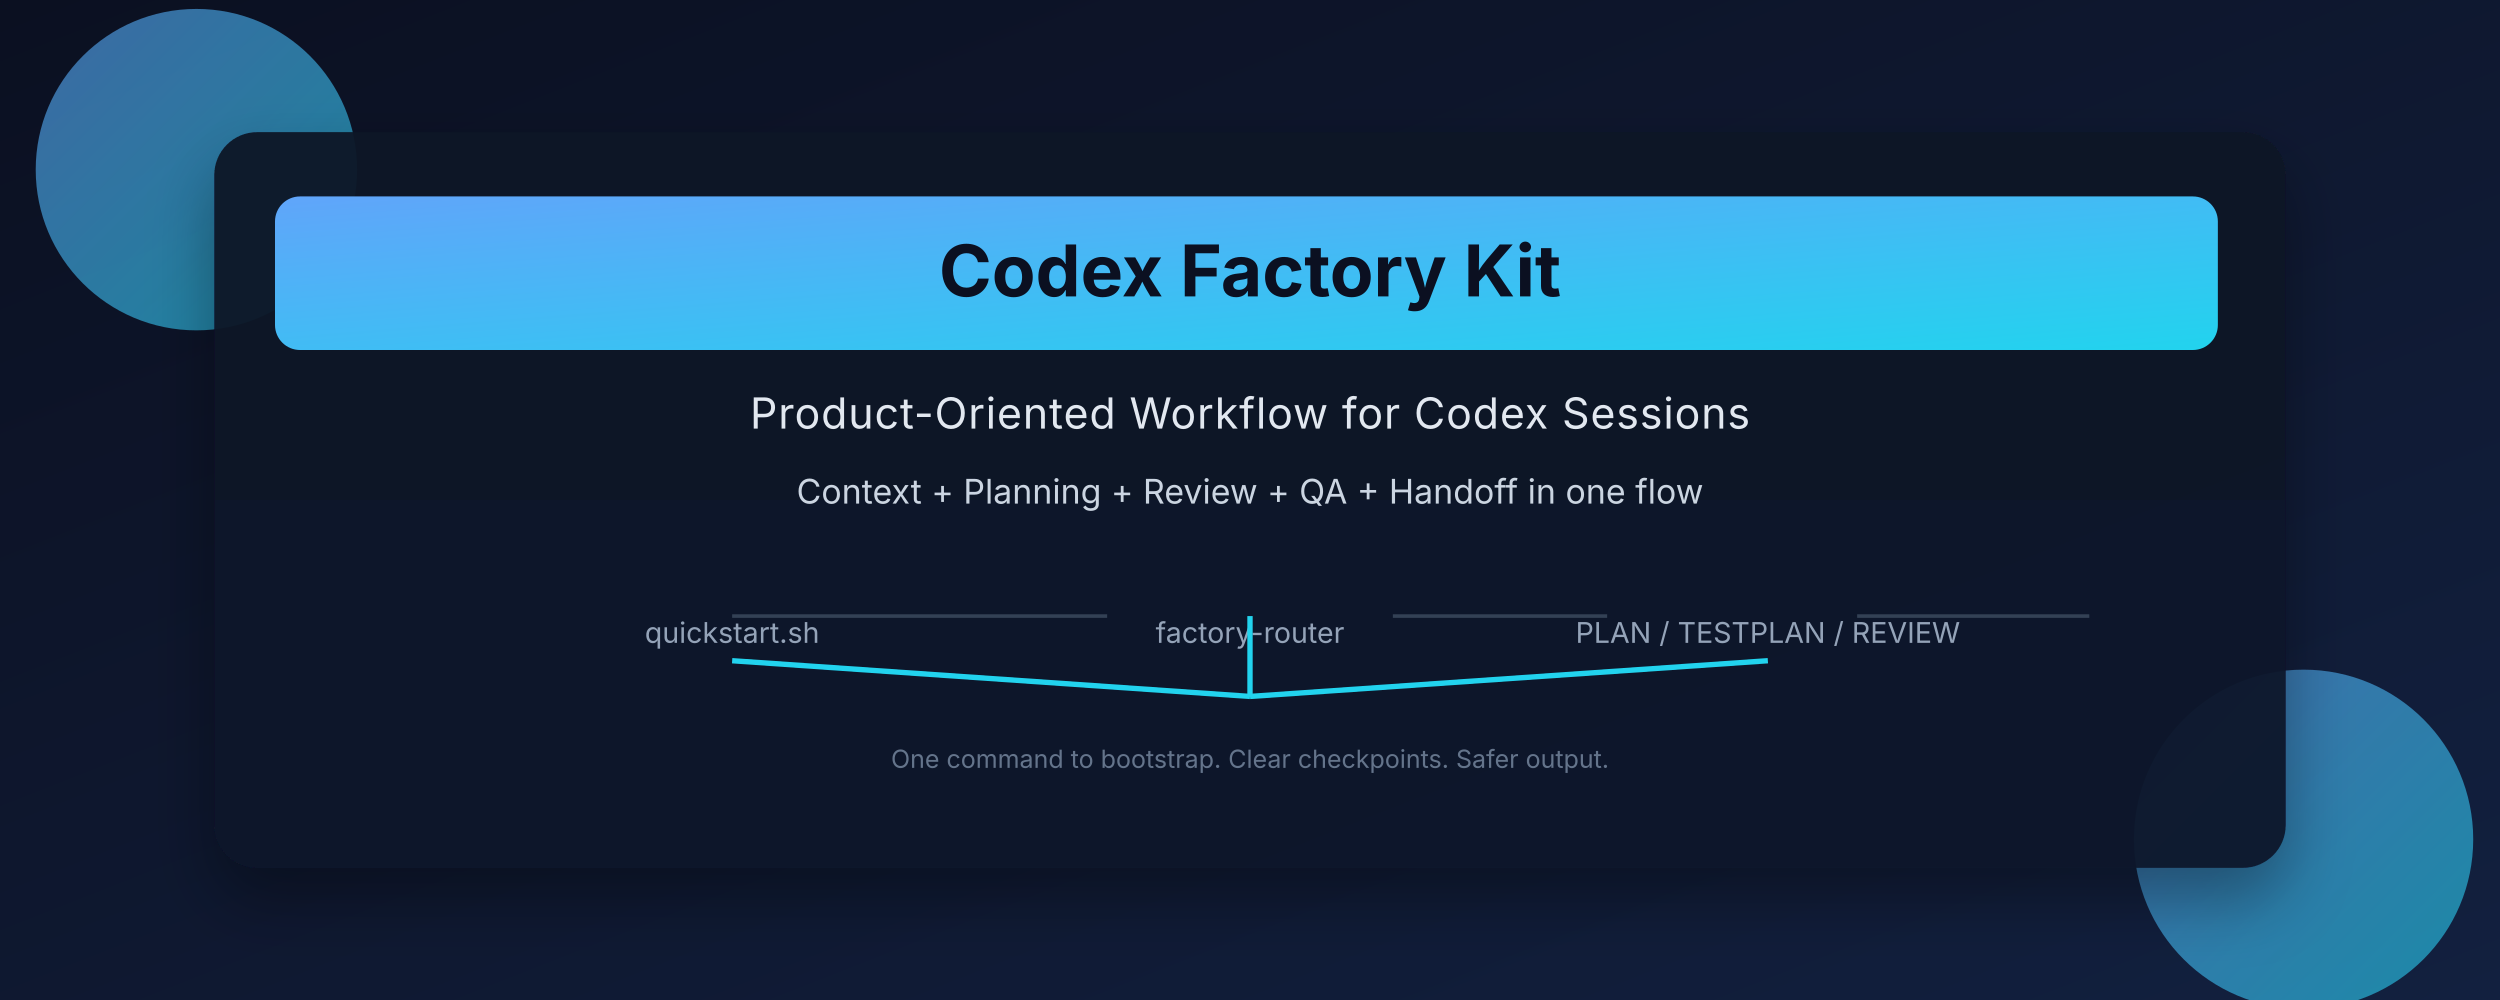
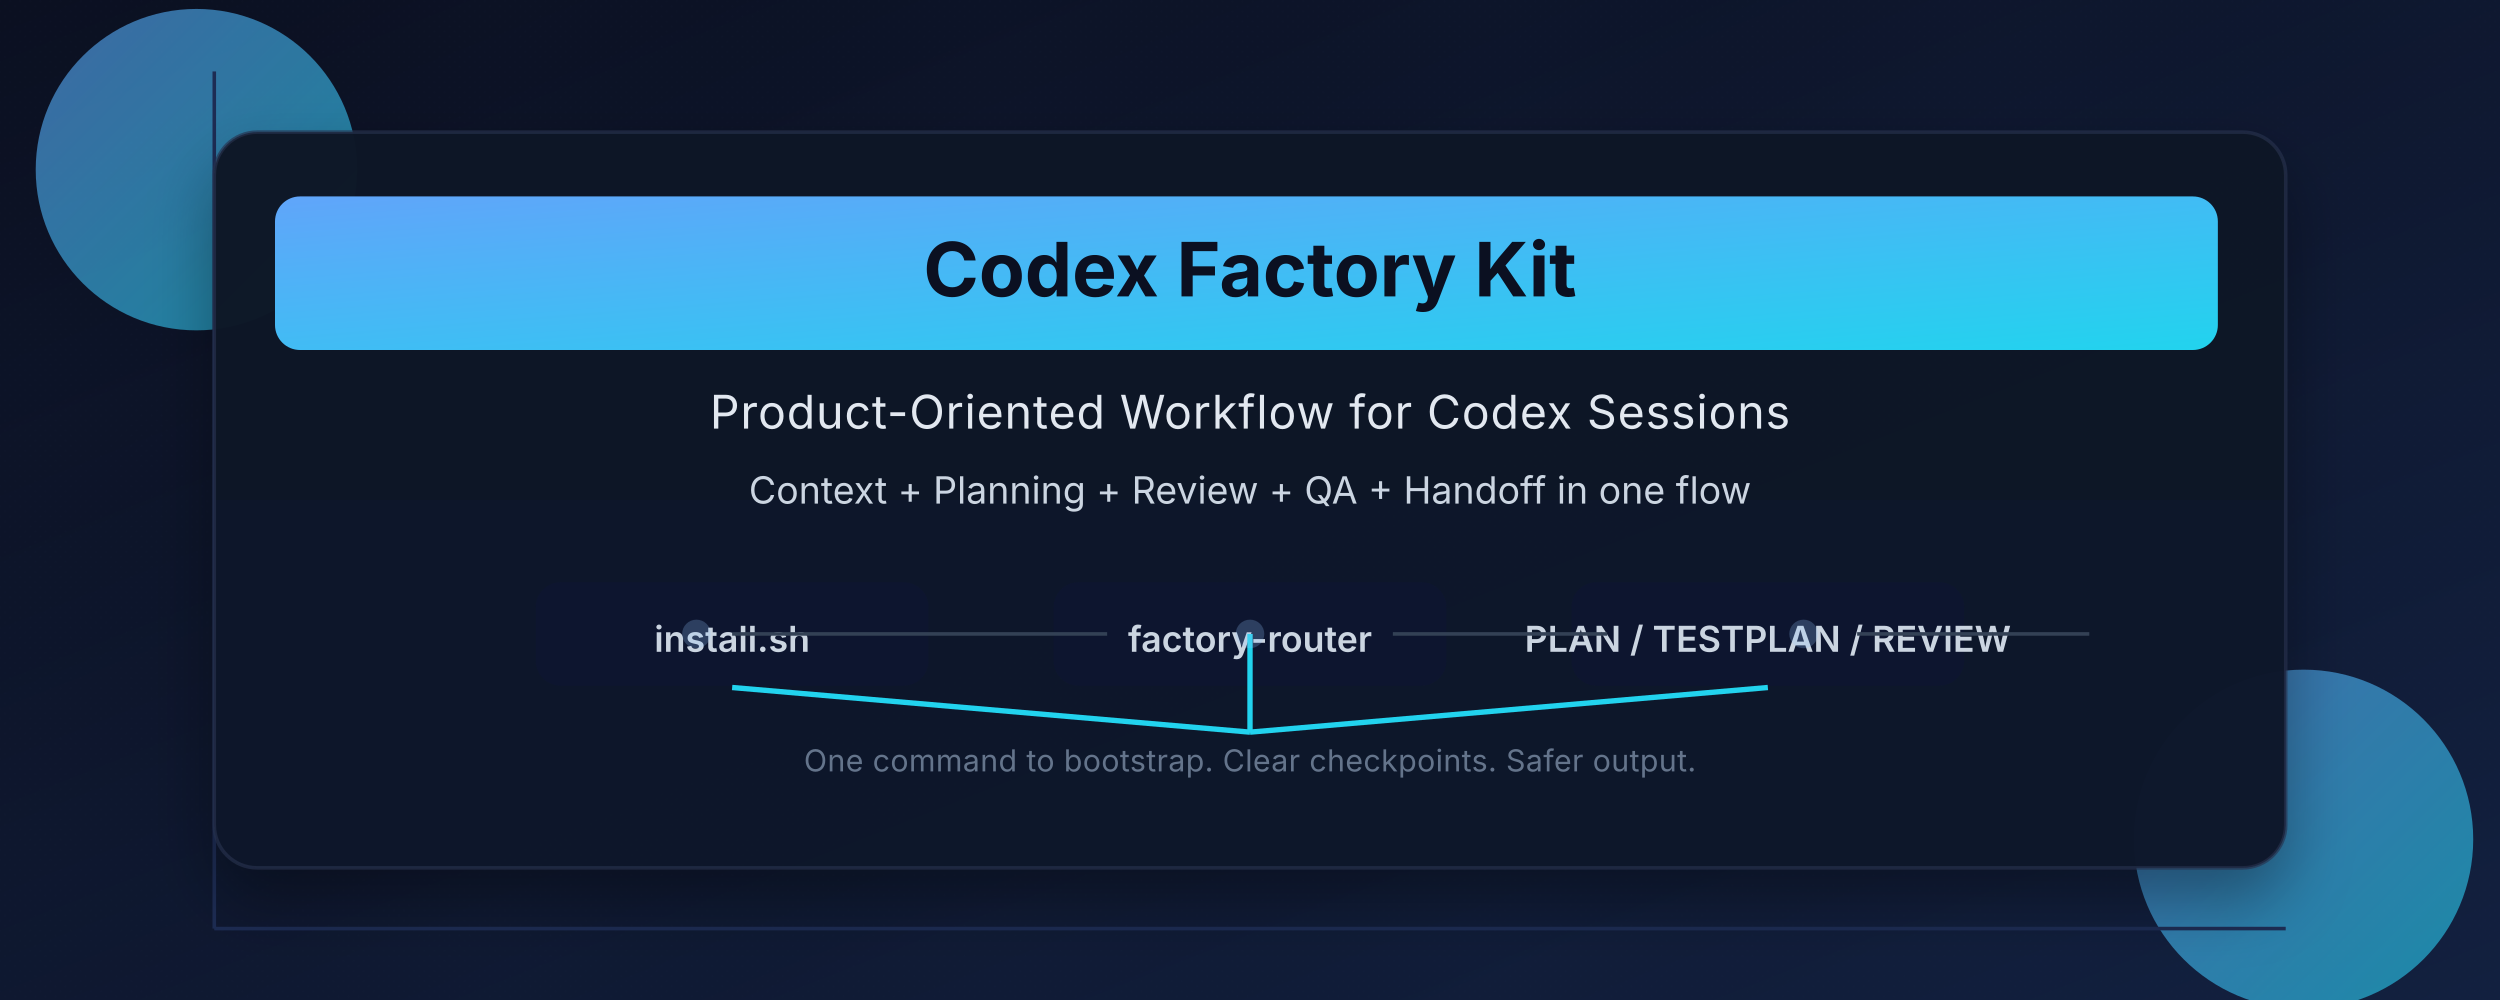
<svg xmlns="http://www.w3.org/2000/svg" width="1400" height="560" viewBox="0 0 1400 560" role="img" aria-labelledby="title desc">
  <defs>
    <linearGradient id="bg" x1="0" y1="0" x2="1" y2="1">
      <stop offset="0%" stop-color="#0b1021" />
      <stop offset="100%" stop-color="#12203f" />
    </linearGradient>
    <linearGradient id="accent" x1="0" y1="0" x2="1" y2="1">
      <stop offset="0%" stop-color="#60a5fa" />
      <stop offset="100%" stop-color="#22d3ee" />
    </linearGradient>
    <linearGradient id="panel" x1="0" y1="0" x2="0" y2="1">
      <stop offset="0%" stop-color="#111827" />
      <stop offset="100%" stop-color="#0f172a" />
    </linearGradient>
+     <pattern id="grain" width="4" height="4" patternUnits="userSpaceOnUse" patternTransform="rotate(45)">
+       <rect x="0" y="0" width="1" height="1" fill="#1f2d50" opacity="0.25" />
+     </pattern>
+     <filter id="soft" x="-20%" y="-20%" width="140%" height="160%">
+       <feGaussianBlur stdDeviation="28" />
+     </filter>
    <filter id="shadow" x="-20%" y="-20%" width="140%" height="160%">
      <feDropShadow dx="0" dy="18" stdDeviation="18" flood-color="#000000" flood-opacity="0.35" />
    </filter>
  </defs>
  <rect width="1400" height="560" fill="url(#bg)" />
+   <rect x="0" y="0" width="1400" height="560" fill="url(#grain)" opacity="0.22" />
  <g opacity="0.6">
    <circle cx="110" cy="95" r="90" fill="url(#accent)" />
    <circle cx="1290" cy="470" r="95" fill="url(#accent)" />
  </g>
+   <g fill="none" stroke="#1d2c53" stroke-width="2">
+     <line x1="120" y1="520" x2="1280" y2="520" />
+     <line x1="120" y1="520" x2="120" y2="40" />
+   </g>
  <g fill="none" stroke="none">
-     <rect x="120" y="74" width="1160" height="412" rx="24" fill="url(#panel)" opacity="0.95" filter="url(#shadow)" />
+     <rect x="120" y="74" width="1160" height="412" rx="24" fill="url(#panel)" opacity="0.98" filter="url(#shadow)" />
+     <rect x="120" y="74" width="1160" height="412" rx="24" fill="none" stroke="#27314d" stroke-width="2" opacity="0.65" />
    <rect x="154" y="110" width="1088" height="86" rx="14" fill="url(#accent)" />
-     <text x="700" y="166" text-anchor="middle" font-family="Inter, Arial, Helvetica, sans-serif" font-size="40" fill="#0b1021" font-weight="700">Codex Factory Kit</text>
-     <text x="700" y="240" text-anchor="middle" font-family="Inter, Arial, Helvetica, sans-serif" font-size="24" fill="#e2e8f0" letter-spacing="0.5">Product-Oriented Workflow for Codex Sessions</text>
-     <text x="700" y="282" text-anchor="middle" font-family="Inter, Arial, Helvetica, sans-serif" font-size="19" fill="#cbd5e1">Context + Planning + Review + QA + Handoff in one flow</text>
+     <text x="700" y="166" text-anchor="middle" font-family="'Inter', 'Segoe UI', 'SF Pro Text', 'Helvetica Neue', Arial, sans-serif" font-size="42" fill="#0b1021" font-weight="700">Codex Factory Kit</text>
+     <text x="700" y="240" text-anchor="middle" font-family="'Inter', 'Segoe UI', 'SF Pro Text', 'Helvetica Neue', Arial, sans-serif" font-size="26" fill="#e2e8f0" letter-spacing="0.5">Product-Oriented Workflow for Codex Sessions</text>
+     <text x="700" y="282" text-anchor="middle" font-family="'Inter', 'Segoe UI', 'SF Pro Text', 'Helvetica Neue', Arial, sans-serif" font-size="21" fill="#cbd5e1">Context + Planning + Review + QA + Handoff in one flow</text>
  </g>
-   <g font-family="Inter, Arial, Helvetica, sans-serif" fill="#94a3b8" text-anchor="middle" font-size="16">
-     <text x="410" y="360">quickstart.sh</text>
-     <text x="700" y="360">factory-router</text>
-     <text x="990" y="360">PLAN / TESTPLAN / REVIEW</text>
-     <text x="700" y="430" font-size="14" fill="#64748b">One command to bootstrap. Clear checkpoints. Safer output.</text>
+   <g font-family="'Inter', 'Segoe UI', 'SF Pro Text', 'Helvetica Neue', Arial, sans-serif" fill="#cbd5e1" text-anchor="middle" font-size="20" font-weight="600">
+     <rect x="300" y="326" width="220" height="58" rx="14" fill="#0d1530" opacity="0.82" />
+     <rect x="590" y="326" width="220" height="58" rx="14" fill="#0d1530" opacity="0.82" />
+     <rect x="880" y="326" width="220" height="58" rx="14" fill="#0d1530" opacity="0.82" />
+     <text x="410" y="365">install.sh</text>
+     <text x="700" y="365">factory-router</text>
+     <text x="990" y="365">PLAN / TESTPLAN / REVIEW</text>
+     <text x="700" y="432" font-size="17" fill="#64748b" letter-spacing="0.2" font-weight="400">One command to bootstrap. Clear checkpoints. Safer output.</text>
  </g>
  <g fill="none" stroke="#334155" stroke-width="2">
-     <path d="M410 345 L620 345" />
-     <path d="M780 345 L900 345" />
-     <path d="M1040 345 L1170 345" />
+     <path d="M410 355 L620 355" />
+     <path d="M780 355 L900 355" />
+     <path d="M1040 355 L1170 355" />
  </g>
  <g fill="none" stroke="#22d3ee" stroke-width="3">
-     <path d="M700 345 L700 390" />
-     <path d="M410 370 L700 390" />
-     <path d="M700 390 L990 370" />
+     <path d="M700 355 L700 410" />
+     <path d="M410 385 L700 410" />
+     <path d="M700 410 L990 385" />
+   </g>
+   <g fill="#93c5fd" fill-opacity="0.24">
+     <circle cx="390" cy="355" r="8" />
+     <circle cx="700" cy="355" r="8" />
+     <circle cx="1010" cy="355" r="8" />
  </g>
</svg>
